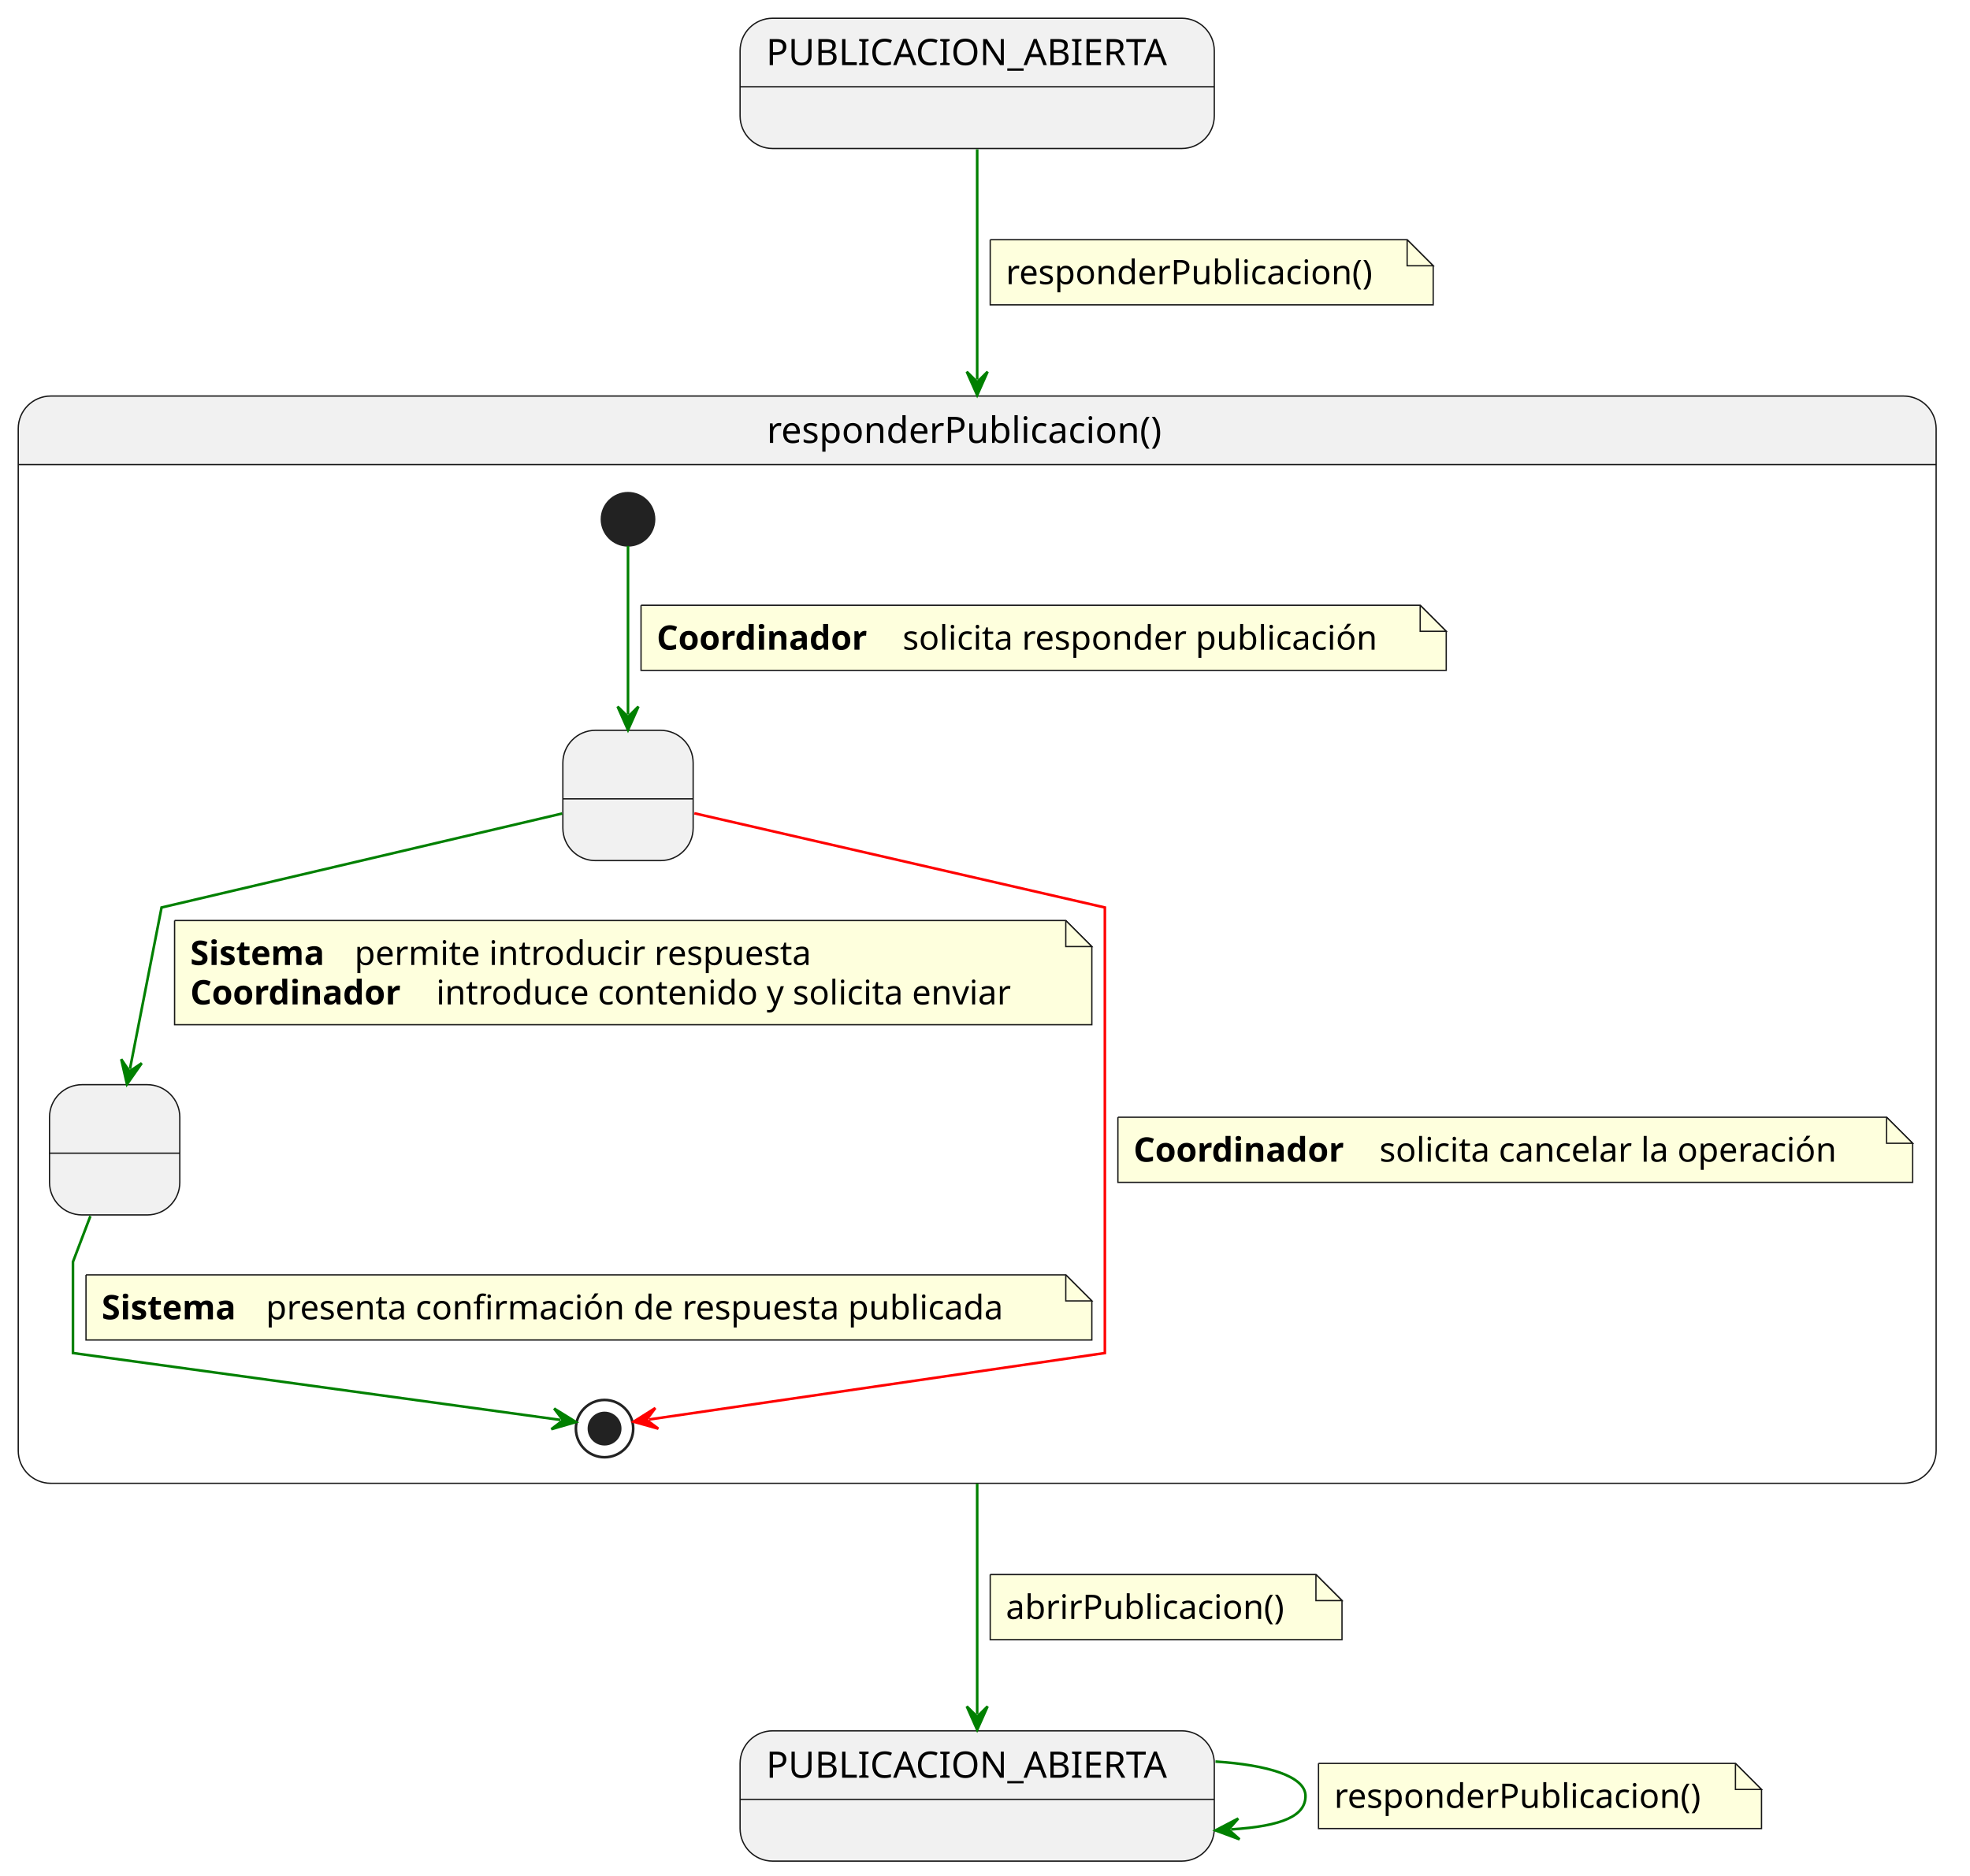
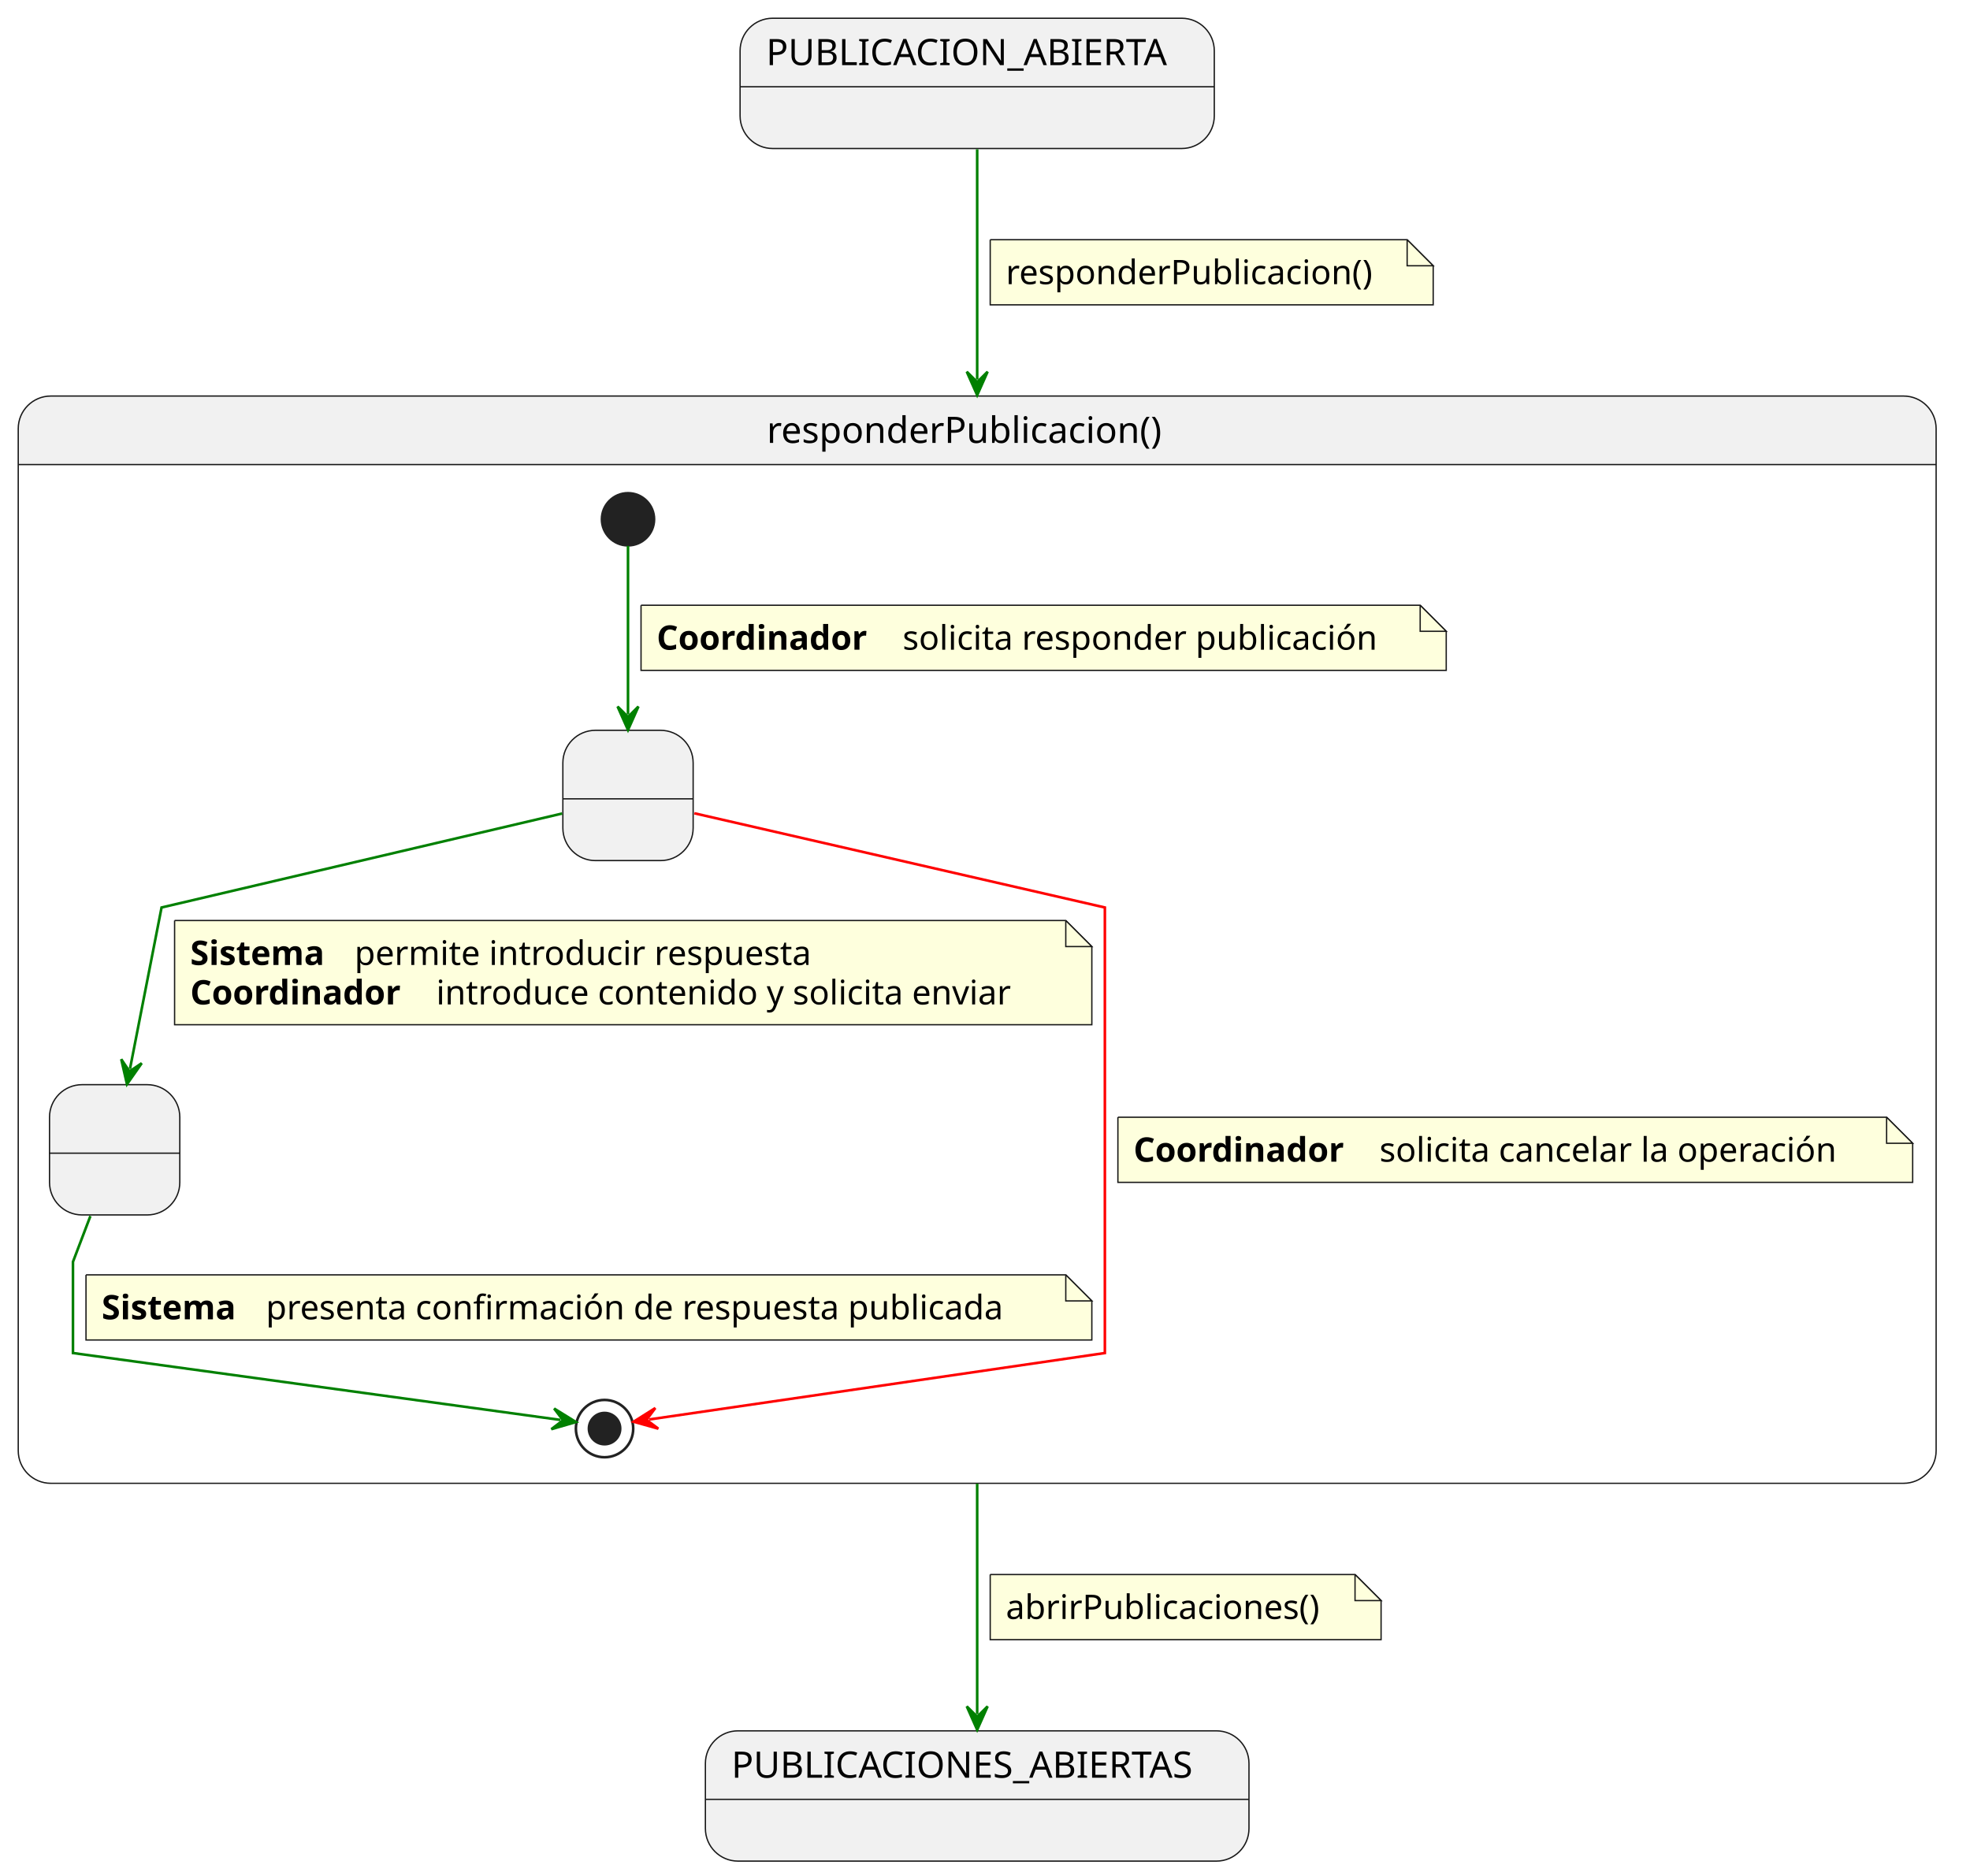
<svg xmlns="http://www.w3.org/2000/svg" contentStyleType="text/css" data-diagram-type="STATE" height="720px" preserveAspectRatio="none" style="width:756px;height:720px;background:#FFFFFF;" version="1.1" viewBox="0 0 756 720" width="756px" zoomAndPan="magnify">
  <defs />
  <g>
    <g>
      <rect fill="#F1F1F1" height="50" rx="12.5" ry="12.5" style="stroke:#181818;stroke-width:0.5;" width="181.984" x="284.01" y="7" />
      <line style="stroke:#181818;stroke-width:0.5;" x1="284.01" x2="465.994" y1="33.297" y2="33.297" />
      <text fill="#000000" font-family="sans-serif" font-size="14" lengthAdjust="spacing" textLength="161.984" x="294.01" y="24.995">PUBLICACION_ABIERTA</text>
    </g>
    <path d="M19.5,152 L730.5,152 A12.5,12.5 0 0 1 743,164.5 L743,178.297 L7,178.297 L7,164.5 A12.5,12.5 0 0 1 19.5,152" fill="#F1F1F1" />
    <rect fill="none" height="417.297" rx="12.5" ry="12.5" style="stroke:#181818;stroke-width:0.5;" width="736" x="7" y="152" />
    <line style="stroke:#181818;stroke-width:0.5;" x1="7" x2="743" y1="178.297" y2="178.297" />
    <text fill="#000000" font-family="sans-serif" font-size="14" lengthAdjust="spacing" textLength="161.451" x="294.274" y="169.995">responderPublicacion()</text>
    <g>
      <rect fill="#F1F1F1" height="50" rx="12.5" ry="12.5" style="stroke:#181818;stroke-width:0.5;" width="50" x="216" y="280.297" />
      <line style="stroke:#181818;stroke-width:0.5;" x1="216" x2="266" y1="306.594" y2="306.594" />
      <text fill="#000000" font-family="sans-serif" font-size="14" lengthAdjust="spacing" textLength="4.45" x="238.775" y="298.292"> </text>
    </g>
    <g>
      <rect fill="#F1F1F1" height="50" rx="12.5" ry="12.5" style="stroke:#181818;stroke-width:0.5;" width="50" x="19" y="416.297" />
      <line style="stroke:#181818;stroke-width:0.5;" x1="19" x2="69" y1="442.594" y2="442.594" />
      <text fill="#000000" font-family="sans-serif" font-size="14" lengthAdjust="spacing" textLength="4.45" x="41.775" y="434.292"> </text>
    </g>
    <ellipse cx="241" cy="199.297" fill="#222222" rx="10" ry="10" style="stroke:#222222;stroke-width:1;" />
    <ellipse cx="232" cy="548.297" fill="none" rx="11" ry="11" style="stroke:#222222;stroke-width:1;" />
    <ellipse cx="232" cy="548.297" fill="#222222" rx="6" ry="6" style="stroke:#222222;stroke-width:1;" />
    <g class="link" data-entity-1="ent0003" data-entity-2="ent0004" data-link-type="dependency" data-source-line="14" id="lnk4">
      <path d="M241,209.527 C241,225.237 241,251.657 241,274.167" fill="none" id="*start*responderPublicacion-to-IntroduciendoRespuesta" style="stroke:#008000;stroke-width:1;" />
      <polygon fill="#008000" points="241,280.167,245,271.167,241,275.167,237,271.167,241,280.167" style="stroke:#008000;stroke-width:1;" />
      <path d="M246,232.297 L246,257.297 L555,257.297 L555,242.297 L545,232.297 L246,232.297" fill="#FEFFDD" style="stroke:#181818;stroke-width:0.5;" />
      <path d="M545,232.297 L545,242.297 L555,242.297 L545,232.297" fill="#FEFFDD" style="stroke:#181818;stroke-width:0.5;" />
      <text fill="#000000" font-family="sans-serif" font-size="13" font-weight="bold" lengthAdjust="spacing" textLength="90.251" x="252" y="249.364">Coordinador</text>
      <text fill="#000000" font-family="sans-serif" font-size="13" lengthAdjust="spacing" textLength="194.226" x="346.383" y="249.364">solicita responder publicación</text>
    </g>
    <g class="link" data-entity-1="ent0004" data-entity-2="ent0005" data-link-type="dependency" data-source-line="19" id="lnk5">
      <path d="M215.73,312.227 C166.39,323.807 62,348.297 62,348.297 C62,348.297 55.211,382.978 49.881,410.238" fill="none" id="IntroduciendoRespuesta-to-RespuestaRegistrada" style="stroke:#008000;stroke-width:1;" />
      <polygon fill="#008000" points="48.73,416.127,54.383,408.062,49.69,411.22,46.531,406.527,48.73,416.127" style="stroke:#008000;stroke-width:1;" />
      <path d="M67,353.297 L67,393.297 L419,393.297 L419,363.297 L409,353.297 L67,353.297" fill="#FEFFDD" style="stroke:#181818;stroke-width:0.5;" />
      <path d="M409,353.297 L409,363.297 L419,363.297 L409,353.297" fill="#FEFFDD" style="stroke:#181818;stroke-width:0.5;" />
      <text fill="#000000" font-family="sans-serif" font-size="13" font-weight="bold" lengthAdjust="spacing" textLength="58.906" x="73" y="370.364">Sistema</text>
      <text fill="#000000" font-family="sans-serif" font-size="13" lengthAdjust="spacing" textLength="186.513" x="136.039" y="370.364">permite introducir respuesta</text>
      <text fill="#000000" font-family="sans-serif" font-size="13" font-weight="bold" lengthAdjust="spacing" textLength="90.251" x="73" y="385.497">Coordinador</text>
      <text fill="#000000" font-family="sans-serif" font-size="13" lengthAdjust="spacing" textLength="237.225" x="167.383" y="385.497">introduce contenido y solicita enviar</text>
    </g>
    <g class="link" data-entity-1="ent0004" data-entity-2="ent0006" data-link-type="dependency" data-source-line="25" id="lnk7">
      <path d="M266.45,312.137 C316.73,323.677 424,348.297 424,348.297 C424,348.297 424,519.297 424,519.297 C424,519.297 290.067,538.832 249.087,544.802" fill="none" id="IntroduciendoRespuesta-to-*end*responderPublicacion" style="stroke:#FF0000;stroke-width:1;" />
      <polygon fill="#FF0000" points="243.15,545.667,252.633,548.328,248.098,544.946,251.479,540.411,243.15,545.667" style="stroke:#FF0000;stroke-width:1;" />
      <path d="M429,428.797 L429,453.797 L734,453.797 L734,438.797 L724,428.797 L429,428.797" fill="#FEFFDD" style="stroke:#181818;stroke-width:0.5;" />
      <path d="M724,428.797 L724,438.797 L734,438.797 L724,428.797" fill="#FEFFDD" style="stroke:#181818;stroke-width:0.5;" />
      <text fill="#000000" font-family="sans-serif" font-size="13" font-weight="bold" lengthAdjust="spacing" textLength="90.251" x="435" y="445.864">Coordinador</text>
      <text fill="#000000" font-family="sans-serif" font-size="13" lengthAdjust="spacing" textLength="189.636" x="529.383" y="445.864">solicita cancelar la operación</text>
    </g>
    <g class="link" data-entity-1="ent0005" data-entity-2="ent0006" data-link-type="dependency" data-source-line="30" id="lnk8">
      <path d="M34.69,466.727 C31.17,475.967 28,484.297 28,484.297 C28,484.297 28,519.297 28,519.297 C28,519.297 172.716,539.162 215.086,544.972" fill="none" id="RespuestaRegistrada-to-*end*responderPublicacion" style="stroke:#008000;stroke-width:1;" />
      <polygon fill="#008000" points="221.03,545.787,212.657,540.601,216.076,545.108,211.57,548.527,221.03,545.787" style="stroke:#008000;stroke-width:1;" />
      <path d="M33,489.297 L33,514.297 L419,514.297 L419,499.297 L409,489.297 L33,489.297" fill="#FEFFDD" style="stroke:#181818;stroke-width:0.5;" />
      <path d="M409,489.297 L409,499.297 L419,499.297 L409,489.297" fill="#FEFFDD" style="stroke:#181818;stroke-width:0.5;" />
      <text fill="#000000" font-family="sans-serif" font-size="13" font-weight="bold" lengthAdjust="spacing" textLength="58.906" x="39" y="506.364">Sistema</text>
      <text fill="#000000" font-family="sans-serif" font-size="13" lengthAdjust="spacing" textLength="302.644" x="102.039" y="506.364">presenta confirmación de respuesta publicada</text>
    </g>
    <g>
-       <rect fill="#F1F1F1" height="50" rx="12.5" ry="12.5" style="stroke:#181818;stroke-width:0.5;" width="181.984" x="284.01" y="664.3" />
-       <line style="stroke:#181818;stroke-width:0.5;" x1="284.01" x2="465.994" y1="690.597" y2="690.597" />
-       <text fill="#000000" font-family="sans-serif" font-size="14" lengthAdjust="spacing" textLength="161.984" x="294.01" y="682.295">PUBLICACION_ABIERTA</text>
+       <rect fill="#F1F1F1" height="50" rx="12.5" ry="12.5" style="stroke:#181818;stroke-width:0.5;" width="208.603" x="270.7" y="664.3" />
+       <line style="stroke:#181818;stroke-width:0.5;" x1="270.7" x2="479.303" y1="690.597" y2="690.597" />
+       <text fill="#000000" font-family="sans-serif" font-size="14" lengthAdjust="spacing" textLength="188.603" x="280.7" y="682.295">PUBLICACIONES_ABIERTAS</text>
    </g>
    <g class="link" data-entity-1="ent0002" data-entity-2="ent0003" data-link-type="dependency" data-source-line="4" id="lnk2">
      <path d="M375,57.29 C375,79.17 375,107.67 375,145.66" fill="none" id="in2-to-responderPublicacion" style="stroke:#008000;stroke-width:1;" />
      <polygon fill="#008000" points="375,151.66,379,142.66,375,146.66,371,142.66,375,151.66" style="stroke:#008000;stroke-width:1;" />
      <path d="M380,92 L380,117 L550,117 L550,102 L540,92 L380,92" fill="#FEFFDD" style="stroke:#181818;stroke-width:0.5;" />
      <path d="M540,92 L540,102 L550,102 L540,92" fill="#FEFFDD" style="stroke:#181818;stroke-width:0.5;" />
      <text fill="#000000" font-family="sans-serif" font-size="13" lengthAdjust="spacing" textLength="149.919" x="386" y="109.067">responderPublicacion()</text>
    </g>
-     <g class="link" data-entity-1="ent0009" data-entity-2="ent0009" data-link-type="dependency" data-source-line="36" id="lnk10">
-       <path d="M466.45,676.09 C486.46,677.36 500.99,681.76 500.99,689.3 C500.99,696.84 492.448,700.86 472.438,702.13" fill="none" id="PUBLICACION_ABIERTA-to-PUBLICACION_ABIERTA" style="stroke:#008000;stroke-width:1;" />
-       <polygon fill="#008000" points="466.45,702.51,475.685,705.932,471.44,702.193,475.179,697.948,466.45,702.51" style="stroke:#008000;stroke-width:1;" />
-       <path d="M505.99,676.8 L505.99,701.8 L675.99,701.8 L675.99,686.8 L665.99,676.8 L505.99,676.8" fill="#FEFFDD" style="stroke:#181818;stroke-width:0.5;" />
-       <path d="M665.99,676.8 L665.99,686.8 L675.99,686.8 L665.99,676.8" fill="#FEFFDD" style="stroke:#181818;stroke-width:0.5;" />
-       <text fill="#000000" font-family="sans-serif" font-size="13" lengthAdjust="spacing" textLength="149.919" x="511.99" y="693.867">responderPublicacion()</text>
-     </g>
-     <g class="link" data-entity-1="ent0003" data-entity-2="ent0009" data-link-type="dependency" data-source-line="41" id="lnk11">
-       <path d="M375,569.45 C375,607.45 375,635.97 375,657.9" fill="none" id="responderPublicacion-to-PUBLICACION_ABIERTA" style="stroke:#008000;stroke-width:1;" />
+     <g class="link" data-entity-1="ent0003" data-entity-2="ent0009" data-link-type="dependency" data-source-line="36" id="lnk10">
+       <path d="M375,569.45 C375,607.45 375,635.97 375,657.9" fill="none" id="responderPublicacion-to-PUBLICACIONES_ABIERTAS" style="stroke:#008000;stroke-width:1;" />
      <polygon fill="#008000" points="375,663.9,379,654.9,375,658.9,371,654.9,375,663.9" style="stroke:#008000;stroke-width:1;" />
-       <path d="M380,604.3 L380,629.3 L515,629.3 L515,614.3 L505,604.3 L380,604.3" fill="#FEFFDD" style="stroke:#181818;stroke-width:0.5;" />
-       <path d="M505,604.3 L505,614.3 L515,614.3 L505,604.3" fill="#FEFFDD" style="stroke:#181818;stroke-width:0.5;" />
-       <text fill="#000000" font-family="sans-serif" font-size="13" lengthAdjust="spacing" textLength="114.283" x="386" y="621.367">abrirPublicacion()</text>
+       <path d="M380,604.3 L380,629.3 L530,629.3 L530,614.3 L520,604.3 L380,604.3" fill="#FEFFDD" style="stroke:#181818;stroke-width:0.5;" />
+       <path d="M520,604.3 L520,614.3 L530,614.3 L520,604.3" fill="#FEFFDD" style="stroke:#181818;stroke-width:0.5;" />
+       <text fill="#000000" font-family="sans-serif" font-size="13" lengthAdjust="spacing" textLength="129.054" x="386" y="621.367">abrirPublicaciones()</text>
    </g>
  </g>
</svg>
